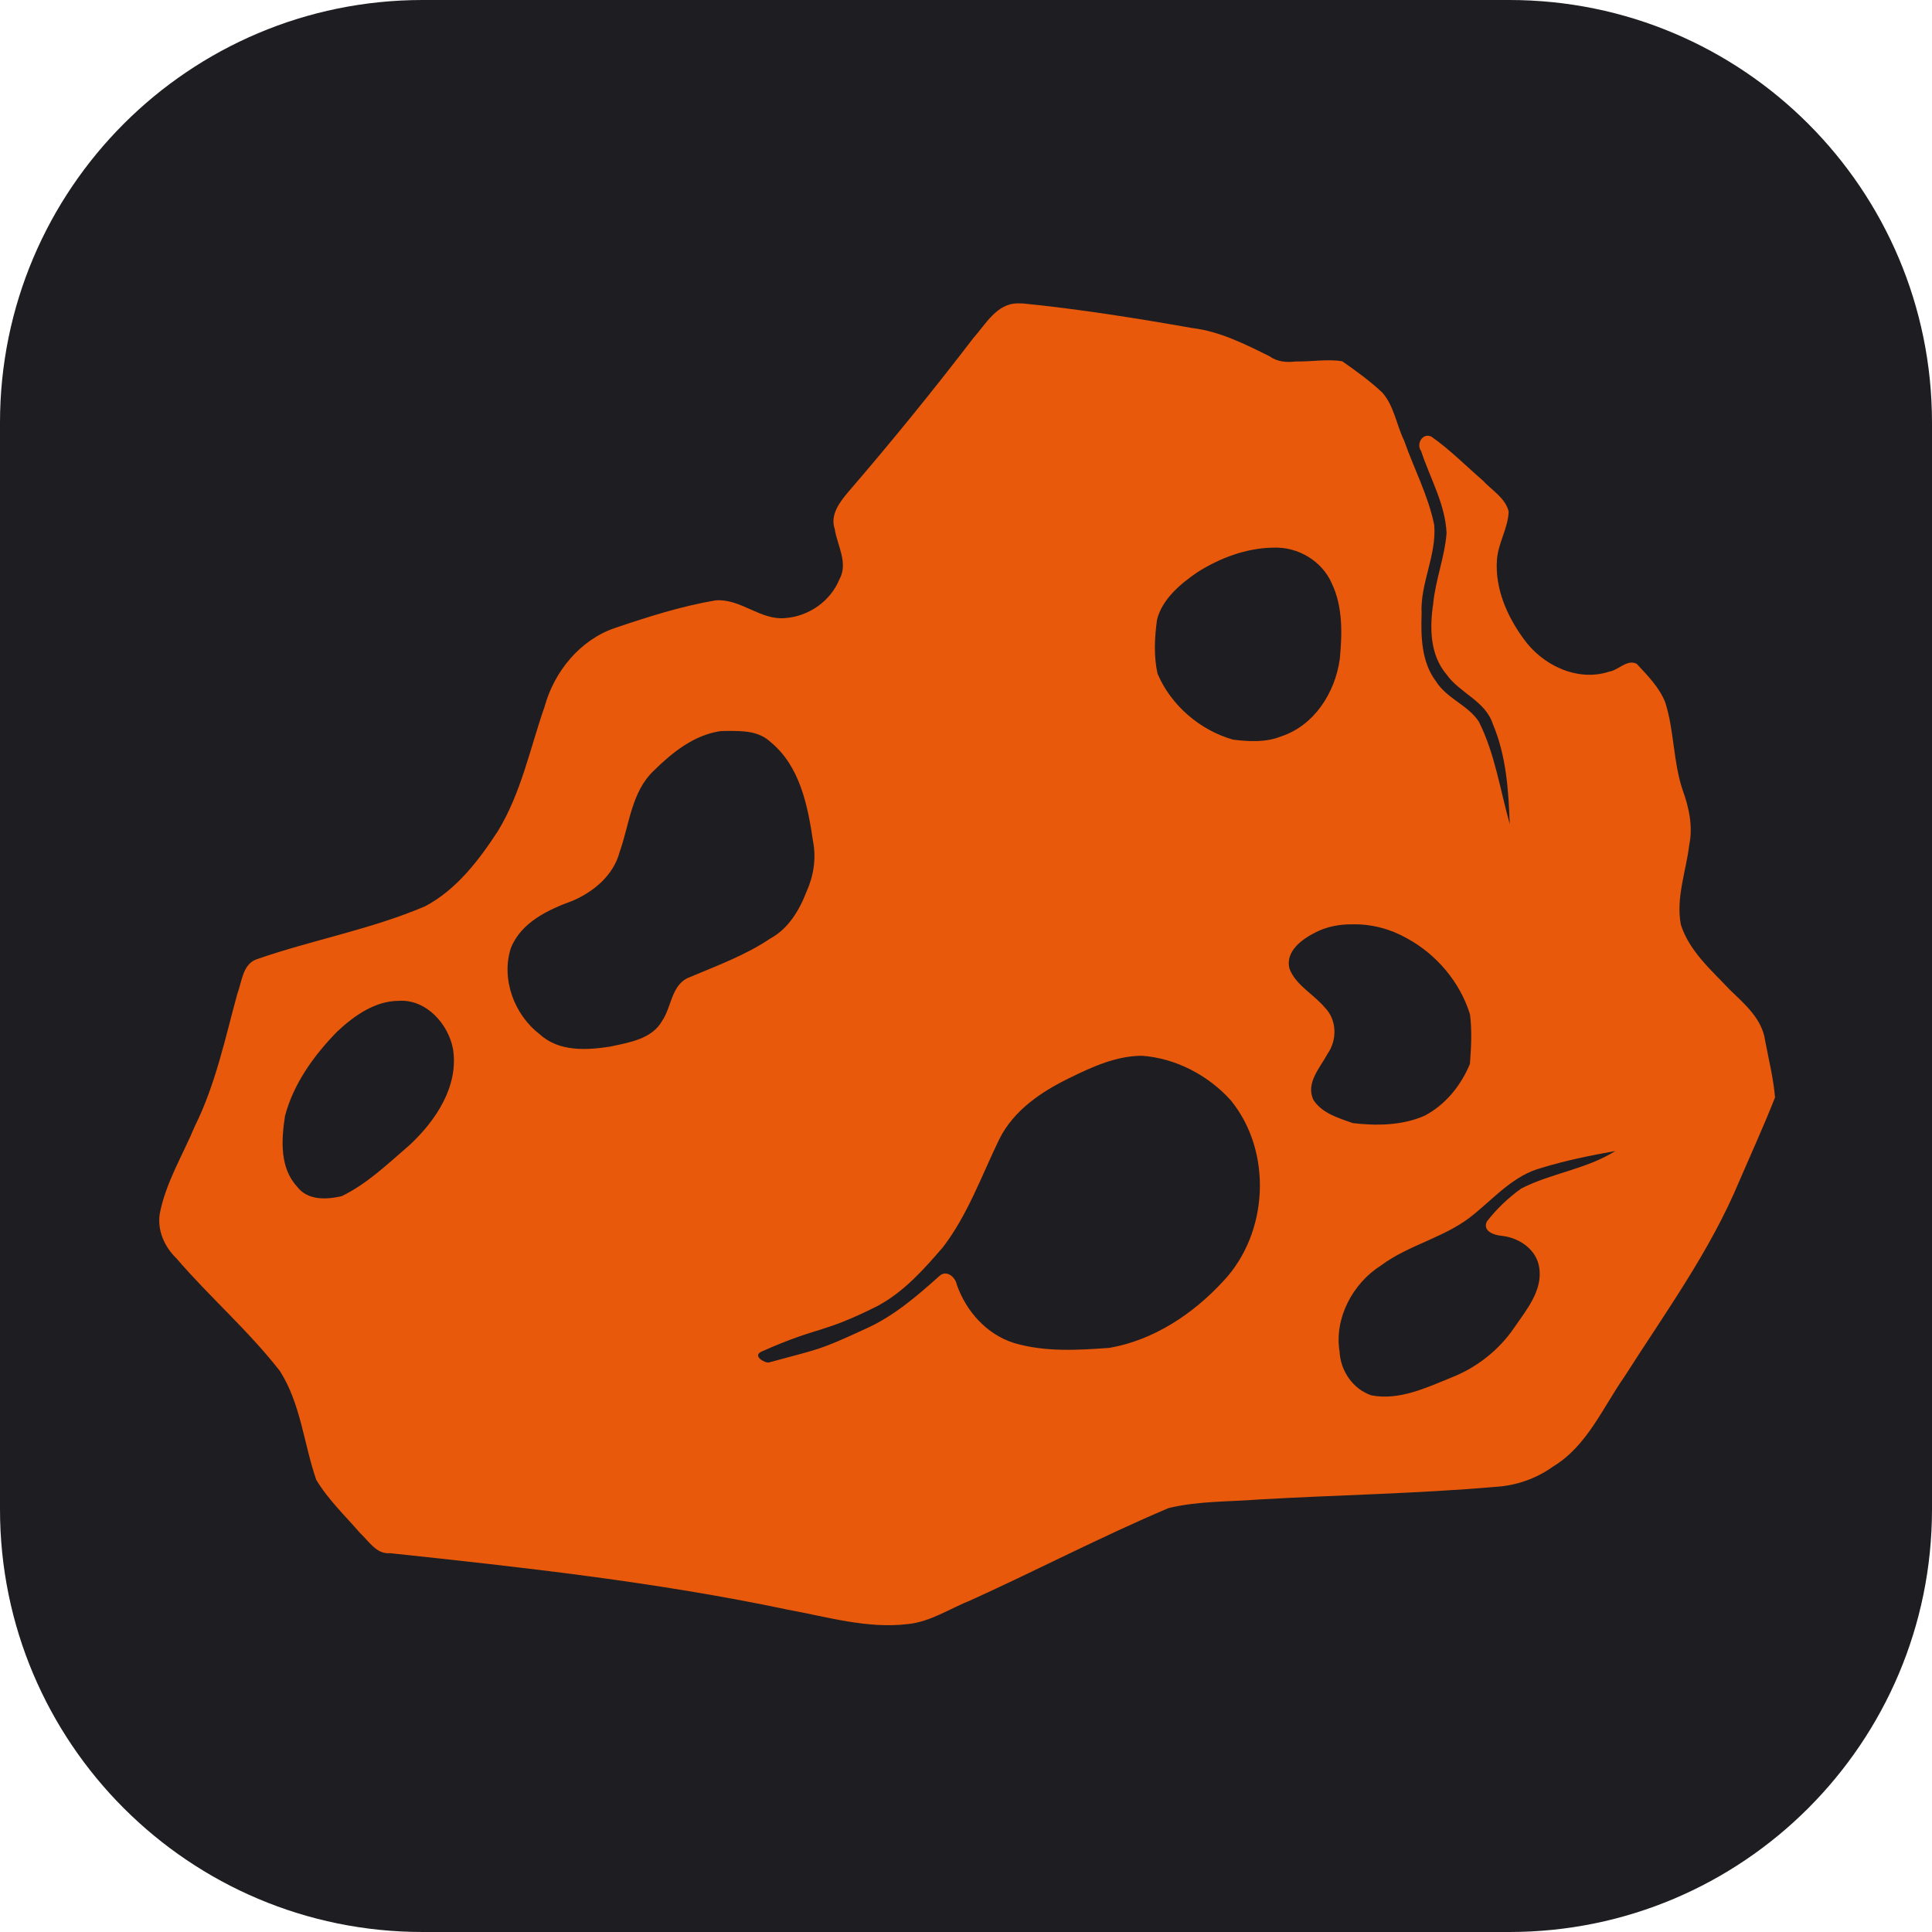
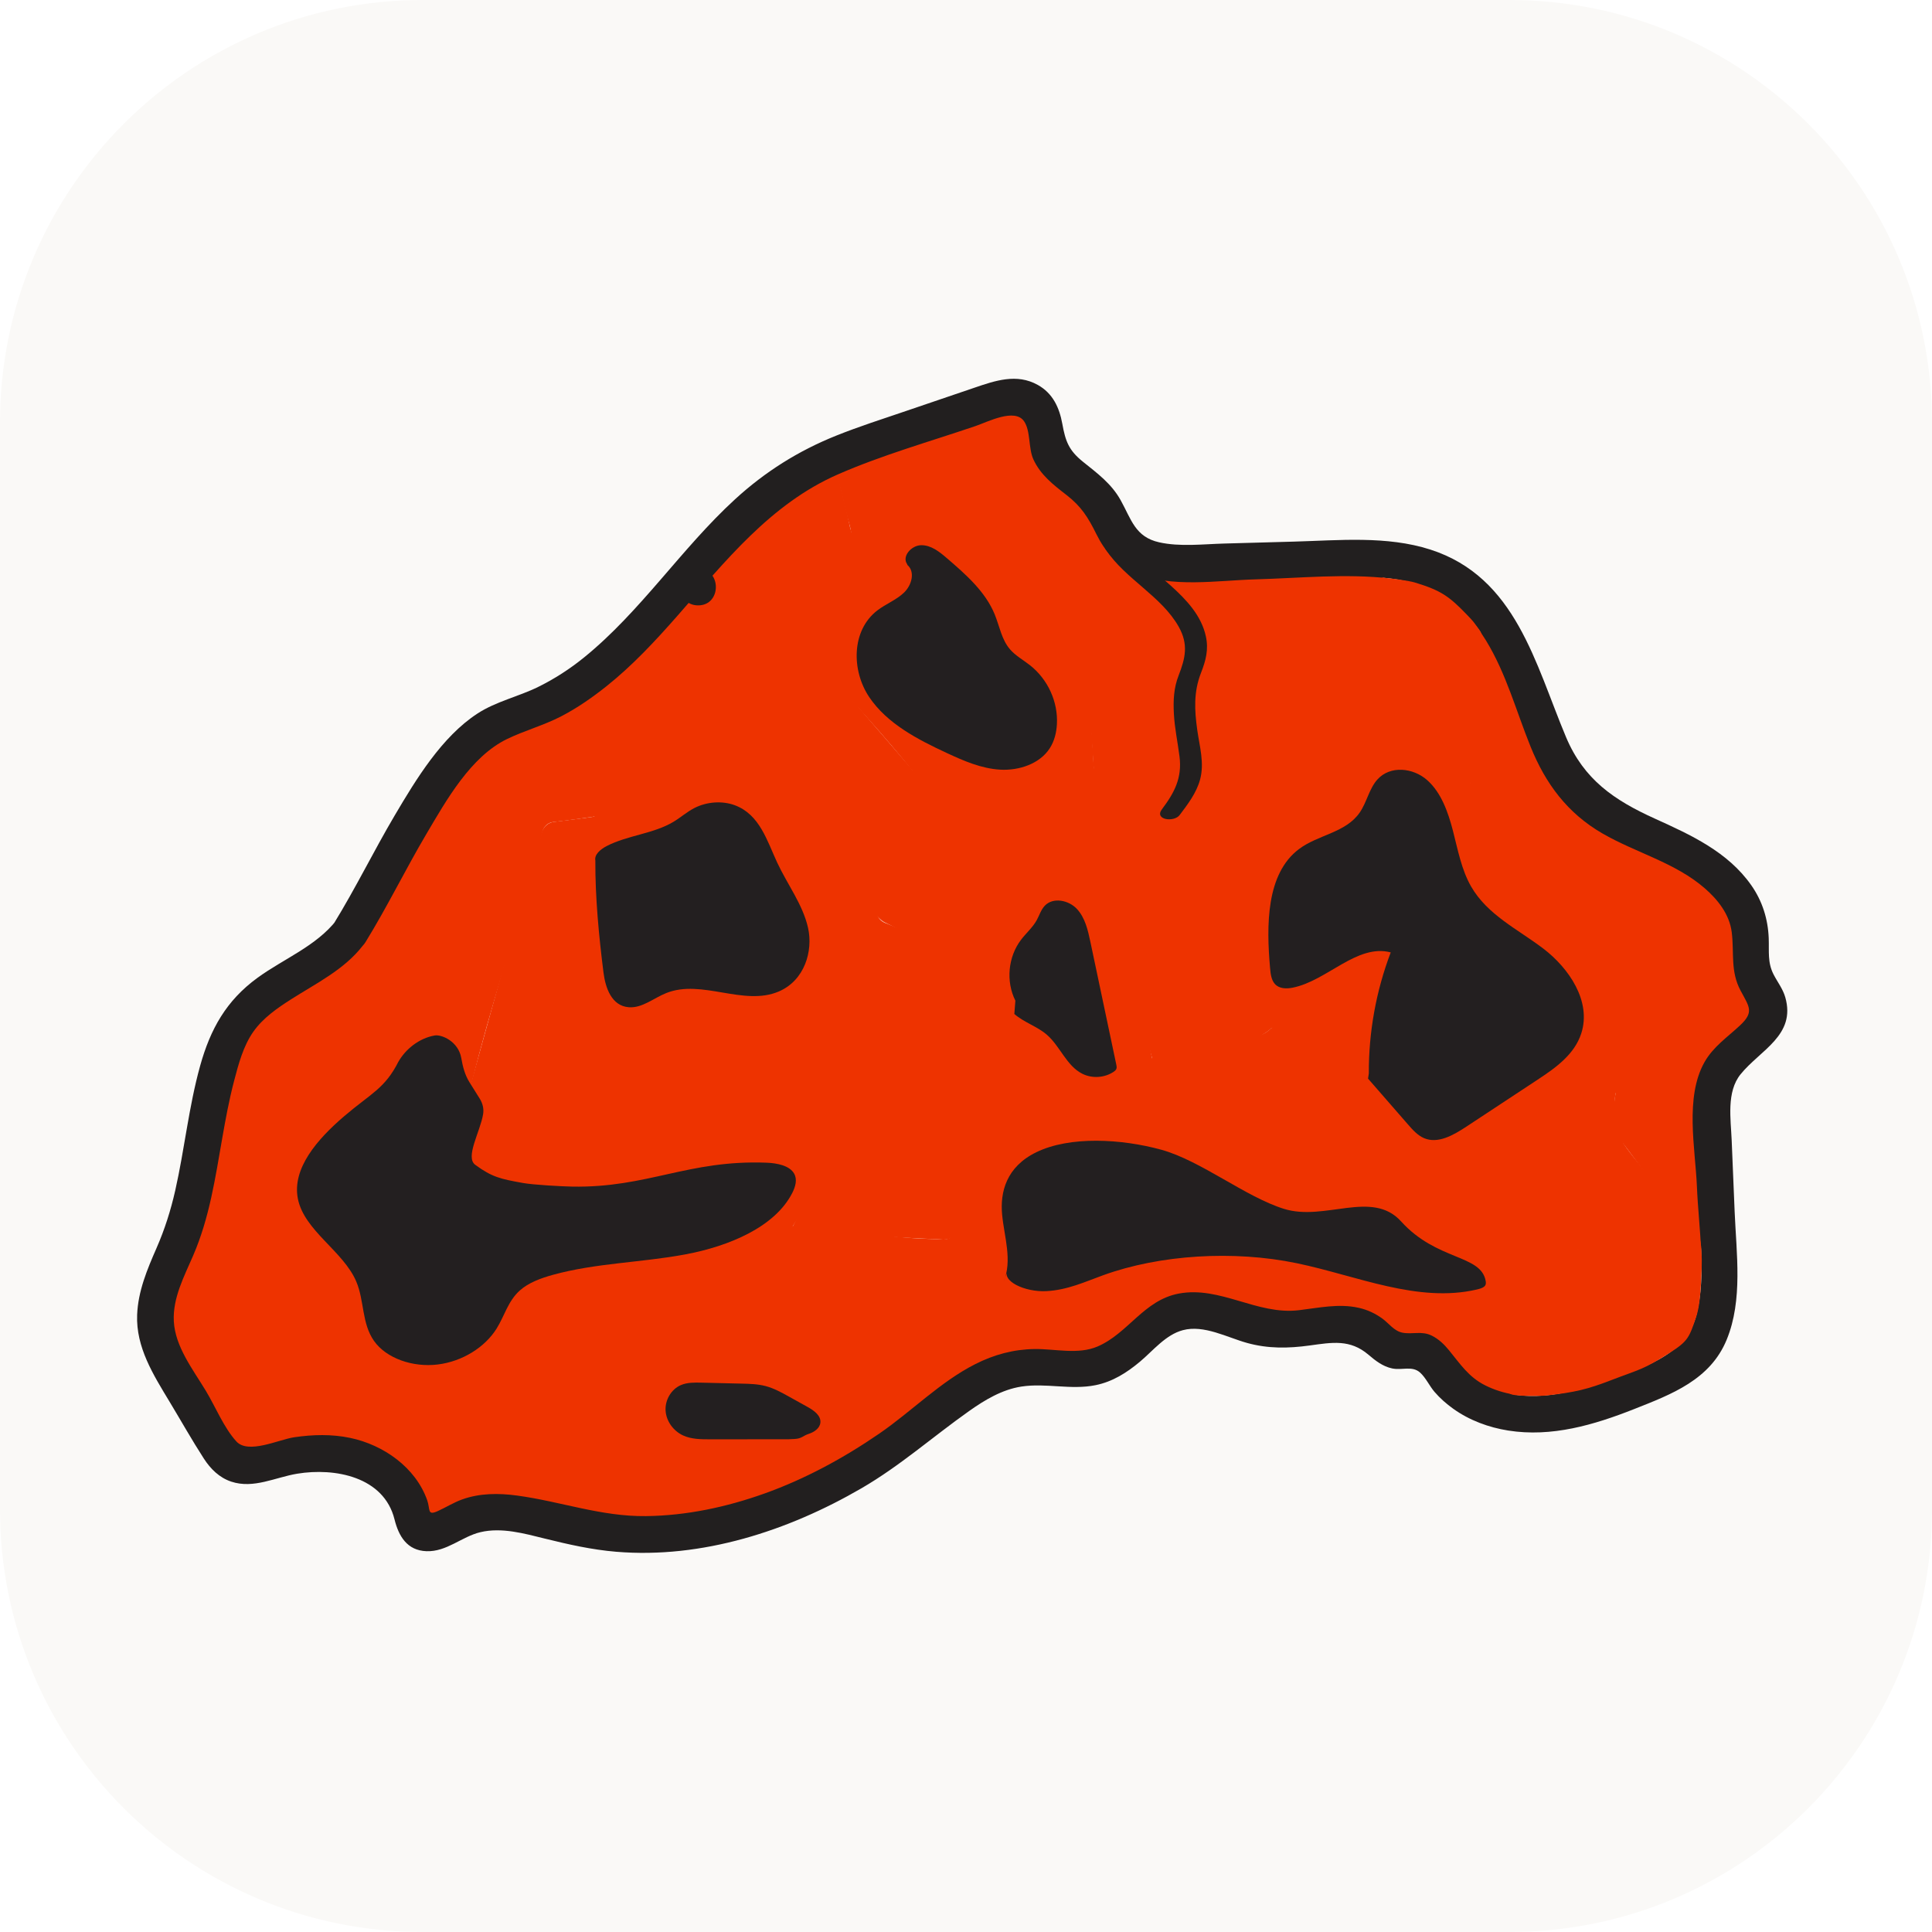
- <svg xmlns="http://www.w3.org/2000/svg" viewBox="0 0 32 32" role="img" aria-label="Scoria">
-   <rect width="32" height="32" rx="7" fill="#1e1e22" />
-   <g transform="translate(2.240 4.638) scale(0.145594)">
-     <path fill="#E8590C" d="M100.426,2.658c -2.41,-0.023 -3.681,2.381 -5.085,3.95 -4.567,5.964 -9.313,11.799 -14.219,17.495 -0.978,1.154 -2.093,2.603 -1.549,4.213 0.292,1.9 1.575,3.869 0.53,5.751 -1.029,2.488 -3.492,4.2 -6.165,4.39 -2.822,0.274 -5.091,-2.255 -7.932,-2.009 -3.89,0.655 -7.675,1.87 -11.408,3.13 -3.991,1.341 -6.948,4.98 -8.036,8.979 -1.657,4.746 -2.66,9.813 -5.313,14.146 -2.165,3.318 -4.701,6.655 -8.271,8.542 -6.18,2.638 -12.845,3.828 -19.171,6.03 -1.605,0.571 -1.671,2.57 -2.195,3.934 -1.388,5.083 -2.479,10.313 -4.83,15.051 -1.367,3.279 -3.294,6.394 -3.983,9.914 -0.325,1.923 0.53,3.822 1.903,5.144 3.782,4.399 8.193,8.221 11.753,12.795 2.383,3.73 2.716,8.278 4.137,12.377 1.344,2.248 3.282,4.084 4.988,6.058 1.014,0.938 1.855,2.439 3.434,2.292 15.158,1.613 30.309,3.282 45.233,6.427 4.487,0.815 8.99,2.183 13.599,1.641 2.599,-0.241 4.832,-1.779 7.212,-2.72 7.531,-3.418 14.875,-7.251 22.49,-10.479 3.398,-0.824 6.91,-0.711 10.386,-0.986 8.948,-0.512 17.92,-0.659 26.853,-1.433 2.343,-0.146 4.6,-0.936 6.509,-2.308 3.85,-2.325 5.637,-6.664 8.11,-10.211 4.624,-7.261 9.761,-14.292 13.088,-22.292 1.363,-3.155 2.798,-6.301 4.054,-9.489 -0.18,-2.158 -0.723,-4.314 -1.126,-6.456 -0.346,-2.498 -2.347,-4.176 -4.048,-5.823 -2.09,-2.221 -4.578,-4.362 -5.541,-7.375 -0.58,-3.057 0.591,-6.055 0.953,-9.061 0.443,-2.14 -0.035,-4.303 -0.77,-6.317 -1.074,-3.237 -0.926,-6.688 -1.966,-9.925 -0.669,-1.701 -2.01,-3.044 -3.221,-4.353 -1.074,-0.603 -2.067,0.698 -3.144,0.872 -3.66,1.196 -7.654,-0.758 -9.78,-3.788 -1.844,-2.535 -3.219,-5.665 -2.996,-8.897 0.118,-1.918 1.27,-3.621 1.335,-5.529 -0.371,-1.551 -1.93,-2.423 -2.947,-3.537 -1.935,-1.671 -3.749,-3.519 -5.845,-4.984 -1.003,-0.479 -1.76,0.837 -1.168,1.638 1.012,3.082 2.745,6.024 2.896,9.324 -0.205,2.734 -1.266,5.326 -1.522,8.061 -0.409,2.726 -0.373,5.791 1.502,8.009 1.499,2.144 4.428,3.02 5.281,5.655 1.53,3.604 1.787,7.541 1.927,11.39 -1.099,-3.903 -1.687,-8.019 -3.524,-11.671 -1.283,-1.907 -3.623,-2.598 -4.866,-4.564 -1.667,-2.202 -1.722,-5.105 -1.639,-7.704 -0.18,-3.458 1.74,-6.664 1.433,-10.117 -0.687,-3.334 -2.305,-6.387 -3.427,-9.585 -0.862,-1.777 -1.132,-3.896 -2.449,-5.422 -1.405,-1.331 -3.003,-2.479 -4.574,-3.583 -1.718,-0.29 -3.529,0.06 -5.282,0.015 -1.078,0.139 -2.107,0.047 -3.017,-0.597 -2.797,-1.382 -5.634,-2.825 -8.775,-3.203 -6.391,-1.125 -12.811,-2.151 -19.27,-2.798 -0.184,-0.008 -0.369,-0.01 -0.554,-0.005 zM114.507,88.251c 3.817,0.26 7.556,2.204 10.127,5.071 4.776,5.855 4.299,15.13 -0.875,20.592 -3.414,3.708 -7.896,6.689 -12.922,7.566 -3.601,0.263 -7.337,0.495 -10.857,-0.552 -3.114,-0.969 -5.458,-3.609 -6.519,-6.64 -0.169,-0.89 -1.21,-1.745 -2.007,-0.955 -2.547,2.279 -5.175,4.548 -8.326,5.96 -5.562,2.567 -5.172,2.239 -11.046,3.85 -0.447,0.095 -2.008,-0.779 -0.736,-1.281 6.583,-2.922 6.672,-1.915 13.115,-5.154 2.985,-1.597 5.276,-4.183 7.454,-6.714 2.806,-3.688 4.364,-8.091 6.364,-12.217 1.639,-3.33 4.842,-5.472 8.089,-7.038 2.54,-1.249 5.256,-2.475 8.138,-2.488 zM67.298,51.298c 1.726,-0.005 3.582,-0.037 4.96,1.246 3.364,2.745 4.254,7.26 4.851,11.313 0.38,1.95 0.065,3.948 -0.752,5.747 -0.817,2.118 -2.048,4.177 -4.1,5.302 -2.892,1.954 -6.263,3.166 -9.481,4.531 -1.795,0.943 -1.777,3.265 -2.813,4.806 -1.154,2.111 -3.781,2.496 -5.914,2.962 -2.68,0.421 -5.864,0.609 -8.034,-1.405 -2.908,-2.215 -4.411,-6.285 -3.285,-9.8 1.182,-2.952 4.262,-4.374 7.058,-5.394 2.412,-1.048 4.62,-2.902 5.317,-5.535 1.119,-3.133 1.338,-6.853 3.896,-9.261 2.079,-2.06 4.584,-4.053 7.56,-4.489 0.245,-0.018 0.491,-0.021 0.737,-0.023 zM168.343,99.106c -3.269,2.057 -7.262,2.497 -10.673,4.251 -1.462,1.047 -2.802,2.321 -3.903,3.742 -0.531,1.11 0.836,1.567 1.686,1.636 1.995,0.216 3.986,1.545 4.274,3.652 0.383,2.595 -1.465,4.774 -2.838,6.78 -1.766,2.598 -4.319,4.592 -7.245,5.724 -2.755,1.124 -5.888,2.604 -9.016,1.992 -2.107,-0.713 -3.512,-2.789 -3.622,-4.982 -0.622,-3.821 1.522,-7.767 4.691,-9.779 3.3,-2.463 7.556,-3.227 10.715,-5.942 2.357,-1.933 4.504,-4.36 7.561,-5.17 2.747,-0.849 5.574,-1.413 8.4,-1.924 zM138.484,73.298c 2.168,-0.044 4.276,0.518 6.139,1.563 3.39,1.82 6.079,4.995 7.221,8.672 0.24,1.862 0.134,3.798 -0.007,5.643 -1.016,2.455 -2.78,4.653 -5.157,5.895 -2.543,1.121 -5.451,1.16 -8.167,0.84 -1.615,-0.568 -3.519,-1.124 -4.484,-2.648 -0.903,-1.915 0.768,-3.654 1.614,-5.236 1.108,-1.586 1.074,-3.866 -0.321,-5.27 -1.258,-1.513 -3.262,-2.494 -4.003,-4.386 -0.542,-2.019 1.468,-3.421 3.033,-4.198 1.28,-0.638 2.709,-0.892 4.131,-0.875 zM129.467,30.445c 2.801,-0.119 5.566,1.516 6.677,4.114 1.25,2.651 1.16,5.711 0.888,8.561 -0.537,3.853 -2.913,7.565 -6.691,8.806 -1.717,0.691 -3.667,0.585 -5.466,0.359 -3.753,-1.077 -7.051,-3.901 -8.577,-7.505 -0.447,-2.005 -0.337,-4.127 -0.056,-6.15 0.602,-2.353 2.655,-4.046 4.54,-5.356 2.582,-1.644 5.597,-2.786 8.685,-2.829 zM30.021,81.999c 3.099,-0.175 5.62,2.65 6.136,5.522 0.644,4.235 -1.989,8.141 -4.955,10.896 -2.446,2.104 -4.796,4.392 -7.72,5.809 -1.704,0.39 -3.854,0.508 -5.042,-1.057 -2.022,-2.16 -1.82,-5.356 -1.404,-8.065 0.975,-3.7 3.309,-6.923 5.957,-9.625 1.914,-1.785 4.3,-3.486 7.029,-3.479 z" />
-   </g>
+ <svg xmlns="http://www.w3.org/2000/svg" width="1024" height="1024" viewBox="0 0 1024 1024">
+   <rect width="1024" height="1024" rx="224" fill="#faf9f7" />
+   <svg role="img" aria-label="Scoria" viewBox="0 0 603.307 430.875" x="72" y="197.757" width="880" height="628.486">
+     <path fill="#ee3300" d="M375.037 155.798c10.757 25.489 21.513 50.98 32.269 76.469c0.821 1.944 3.3 5.891 5.397 5.655c0.029 -0.004 2.193 -0.257 2.213 -0.279c3.017 -3.307 3.057 -5.225 3.947 -8.803c13.057 -52.445 26.425 -104.92 35.047 -158.285c-26.741 -1.375 -53.539 -1.636 -80.301 -0.78c-1.725 0.055 -5.927 -1.252 -6.863 0.197c2.384 11.537 19.261 19.765 19.624 31.539c0.143 4.669 -2.113 9.053 -2.893 13.659c-1.169 6.905 1.015 13.897 1.387 20.892c0.371 6.995 -1.997 15.175 -8.547 17.657" />
+     <path fill="#ee3300" d="M252.98 32.13c13.167 -7.167 27.093 -12.939 41.467 -17.193c4.117 -1.219 8.272 1.783 8.304 6.075l0.385 50.181c0.02 2.659 0.053 5.387 1.019 7.864c1.444 3.7 4.74 6.308 7.945 8.652c7.885 5.768 16.103 11.083 24.599 15.907c3.337 1.895 6.92 3.92 8.605 7.369c1.077 2.205 1.235 4.732 1.372 7.184c0.447 7.931 0.892 15.861 1.339 23.792c0.067 1.184 0.193 2.5 1.081 3.287c0.768 0.68 1.88 0.757 2.905 0.801l14.841 0.632c2.268 0.096 4.327 1.381 5.403 3.38c14.539 27.031 27.933 54.676 40.136 82.837c0.7 1.616 1.364 3.604 0.323 5.024c-0.861 1.173 -4.925 3.491 -6.241 4.112c-8.251 3.891 -15.348 6.073 -25.92 9.02c-4.7 1.311 -11.455 2.393 -11.361 -2.484c0.001 -0.053 -1.416 -5.068 -1.467 -5.081c-8.721 -2.248 -16.089 -4.868 -18.481 -5.833l-76.973 -38.009c-1.256 -0.505 -3.245 -2.475 -3.807 -3.707c-0.62 -1.359 0.239 -4.908 0.783 -6.299c4.905 -12.545 6.373 -17.068 11.136 -28.825c0.913 -2.256 3.523 -6.619 4.051 -9.427c0.337 -1.799 0.317 -3.731 -0.829 -5.157c-12.071 -15.008 -24.971 -29.349 -38.624 -42.933c-2.907 -2.892 -5.959 -5.957 -7.865 -9.509c-1.424 -2.653 -0.785 -5.952 1.503 -7.909l15.672 -13.405c1.637 -1.4 5.164 -4.868 5.843 -6.911c0.719 -2.168 -0.145 -8.143 -0.767 -10.34c-2.303 -8.129 -3.017 -13.395 -5.909 -21.921" />
+     <path fill="#ee3300" d="M489.057 91.724c-2.281 17.951 -3.691 36.012 -4.221 54.099c-0.073 2.5 -0.116 5.087 0.837 7.4c0.989 2.4 2.943 4.249 4.868 5.989c10.544 9.533 21.921 18.145 33.957 25.707c2.303 1.447 4.852 3.165 5.336 5.843c0.357 1.98 -0.537 3.948 -1.409 5.761c-1.667 3.465 -3.333 6.933 -4.833 10.473c-2.097 4.953 -3.864 10.037 -5.629 15.119l-12.421 35.763c-1.448 4.169 2.049 8.377 6.409 7.696c7.175 -1.12 14.413 -1.837 21.668 -2.147c2.839 -0.121 5.199 -2.195 5.599 -5.007l3.715 -26.128c0.383 -2.685 0.793 -5.455 2.208 -7.767c1.379 -2.255 3.579 -3.859 5.721 -5.404c8.463 -6.101 16.925 -12.203 25.388 -18.303c1.055 -0.761 2.203 -1.676 2.343 -2.968c0.092 -0.863 -0.741 -7.348 -1.164 -8.107c-6.4 -11.477 -17.26 -13.624 -28.531 -20.384c-4.359 -2.615 -11.349 -1.841 -14.924 -5.455c-19.877 -20.097 -23.811 -51.609 -42.261 -73.024" />
+     <path fill="#ee3300" d="M573.052 323.543l-33.796 -45.217c-0.999 -1.336 -2.02 -2.717 -2.476 -4.372c-0.513 -1.86 -0.257 -3.856 0.004 -5.779c1.951 -14.383 3.9 -28.765 5.851 -43.149c0.189 -1.392 0.393 -2.831 1.085 -4.015c0.569 -0.977 1.425 -1.703 2.263 -2.407c13.168 -11.073 21.505 -20.589 34.673 -31.661c6.097 7.909 5.489 18.34 6.076 27.228c0.269 4.076 7.191 12.137 6.597 16.233c-0.732 5.052 -4.159 7.161 -7.481 10.748c-9.243 9.979 -12.54 19.464 -12.689 33.695c-0.148 14.229 2.351 28.347 2.668 42.575c0.049 2.209 -0.497 5.124 -2.503 5.321" />
+     <path fill="#ee3300" d="M296.84 14.803c-0.075 20.229 -0.124 33.98 -0.199 54.211c-0.007 1.796 -0.448 7.837 0.288 9.497c0.935 2.108 3.909 5.267 5.835 6.676c11.789 8.637 23.641 17.179 36.58 24.248c2.409 1.316 4.985 2.752 6.132 5.124c0.653 1.351 0.764 2.867 0.867 4.345c0.599 8.696 1.199 17.392 1.797 26.088c0.124 1.799 0.305 3.735 1.561 5.107c1.527 1.665 4.121 1.967 6.463 2.152c5.387 0.428 12.009 -2.177 16.159 1.284c2.715 2.263 5.057 4.312 6.295 3.119c0.805 -0.776 4.281 -8.321 4.463 -9.387c2.376 -14.061 -6.512 -26.711 -1.299 -40.092c1.201 -3.084 2.927 -6.251 2.264 -9.472c-0.803 -3.907 -4.585 -11.448 -7.987 -13.857c-6.855 -4.855 -11.775 -6.507 -16.047 -13.471c-4.025 -6.564 -7.031 -16.592 -11.688 -22.783c-3.839 -5.103 -9.617 -6 -14.005 -10.704c-4.387 -4.705 -5.344 -8.455 -6.004 -14.653c-0.176 -1.656 -2.085 -5.972 -2.575 -7.572c-1.432 -4.677 -8.165 -6.352 -13.379 -6.047c-5.213 0.305 -9.961 2.759 -14.508 5.153" />
+     <path fill="#ee3300" d="M424.27 344.396l-7.303 -34.801c-0.399 -1.903 0.791 -3.775 2.681 -4.223l22.56 -5.337c1.227 -0.289 2.511 -0.58 3.732 -0.268c1.291 0.331 2.315 1.284 3.283 2.201c7.439 7.055 15.596 14.272 25.692 16.06c5.149 0.912 10.427 0.325 15.641 -0.064c12.084 -0.903 24.248 -0.727 36.301 0.524c1.859 0.193 3.195 1.809 3.216 3.679c0.045 3.908 0.553 7.811 1.515 11.6c0.3 1.183 0.009 2.423 -0.829 3.312c-11.524 12.223 -22.341 25.111 -32.383 38.579c-1.256 1.687 -3.696 1.984 -5.213 0.529c-4.268 -4.097 -11.425 -5.548 -15.705 -10.027c-3.668 -3.839 -5.724 -10.193 -10.985 -10.911c-2.619 -0.357 -5.187 0.935 -7.828 1.025c-6.132 0.208 -10.449 -5.693 -15.692 -8.88c-5.197 -3.159 -9.971 -2.272 -16.989 -2.055" />
+     <path fill="#ee3300" d="M213.922 350.164c6.867 -12.101 13.979 -22.465 20.845 -34.567c0.723 -1.273 2.821 -5.027 4.083 -5.768c1.613 -0.948 4.637 -0.113 6.489 0.144c12.879 1.791 23.623 3.301 36.585 4.321c3.797 0.299 7.779 0.303 11.244 0.521c1.123 0.071 2.233 -0.241 3.155 -0.885c20.968 -14.651 28.613 -20.032 49.321 -31.499c1.499 -0.829 12.317 -5.408 14.017 -5.607c2.021 -0.235 10.468 1.415 12.381 2.107c7.383 2.671 14.205 6.656 20.983 10.619c8.059 4.713 16.117 9.425 24.176 14.139c1.112 0.651 2.268 1.343 2.948 2.436c0.521 0.839 0.712 1.836 0.884 2.808c1.893 10.668 2.823 21.508 2.776 32.344c-0.015 3.288 -2.829 5.988 -6.112 5.784c-7.772 -0.487 -15.457 -2.889 -23.176 -4.345c-9.697 -1.829 -20.704 -1.847 -28.275 4.483c-4.077 3.408 -6.732 8.341 -11.044 11.445c-10.643 7.661 -25.644 1.196 -38.477 3.893c-5.568 1.169 -10.623 4.076 -15.268 7.361c-15.579 11.016 -28.165 26.949 -46.128 33.383c-1.113 0.399 -2.359 0.755 -3.449 0.296c-0.723 -0.304 -5.663 -2.855 -6.169 -3.455c-13.124 -15.539 -23.097 -29.208 -34.264 -46.209" />
+     <path fill="#ee3300" d="M6.31 342.956c13.375 -8.259 24.044 -15.237 37.212 -23.197c8.635 13.237 17.836 27.092 26.471 40.329c0.515 0.789 3.773 6.315 3.773 6.315c0 0 -0.908 2.009 -1.2 2.787c-3.376 8.969 -5.296 14.849 -8.393 24.203l-28.019 2.675c-11.365 -14.815 -20.835 -31.081 -28.105 -48.281" />
+     <path fill="#ee3300" d="M64.768 389.612c2.98 -7.995 4.665 -12.803 6.955 -19.617c0.588 -1.749 2.377 -2.731 4.072 -2.264c42.86 11.8 75.759 19.849 120.055 31.376c0.691 0.18 5.079 1.207 7.376 1.743c0.9 0.211 1.665 0.795 2.145 1.629c0.977 1.701 2.595 4.519 2.867 5.004c1.04 1.86 5.645 6.345 6.292 7.512c1.361 2.453 -4.263 2.245 -6.945 2.235c-13.544 -0.056 -28.403 6.343 -41.457 3.905c-7.571 -1.412 -14.696 -4.741 -22.123 -6.849c-7.428 -2.107 -15.633 -2.907 -22.569 0.611c-4.483 2.273 -8.421 6.308 -13.381 6.611c-3.915 0.24 -7.631 -1.985 -10.511 -4.811c-2.879 -2.827 -5.148 -6.276 -7.864 -9.277c-6.129 -6.775 -14.576 -11.135 -23.383 -12.068" />
+     <path fill="#ee3300" d="M253.453 30.199c1.701 8.335 4.199 16.689 5.9 25.025c0.496 2.425 -0.235 -1.131 2.313 8.843c0.413 1.62 -0.08 3.36 -1.303 4.5c-25.835 24.107 -50.351 51.244 -65.088 83.489c-0.397 0.869 -0.953 2.288 -1.431 3.551c-0.613 1.623 -2.088 2.747 -3.817 2.9c-1.457 0.129 -3.143 0.283 -4.184 0.392c-8.699 0.905 -17.88 1.959 -26.701 3.297c-1.467 0.223 -4.904 0.627 -7.477 0.921c-1.881 0.215 -3.417 1.545 -3.86 3.387c-0.305 1.276 -0.719 2.951 -1.252 5.023c-7.092 27.543 -14.451 48.337 -21.773 75.797c-0.733 2.749 -2.956 11.355 -3.907 15.035c-0.284 1.104 -0.961 2.021 -1.929 2.624c-3.049 1.9 -9.935 6.204 -12.611 7.997c-18.627 12.483 -33.003 23.068 -52.173 35.201c-1.196 0.655 -2.029 0.301 -2.601 -0.521c-13.973 -20.236 -29.687 -32.829 -23.767 -46.024c6.237 -13.904 9.329 -25.949 21.743 -35.272c10.589 -7.952 23.792 -19.087 30.979 -30.211c5.812 -8.996 13.465 -17.019 17.535 -26.927c7.976 -19.423 18.559 -33.976 34.603 -40.515c10.536 -4.295 20.172 -10.557 29.416 -17.277c9.583 -6.967 18.353 -14.953 26.167 -23.86c18.604 -21.205 39.112 -45.633 65.22 -57.376" />
+     <path fill="#ee3300" d="M169.081 160.816c11.383 62.183 23.187 125.593 35.679 187.012c0.68 3.345 4.115 5.365 7.377 4.36c0.061 -0.02 0.121 -0.039 0.181 -0.057c2.475 -0.764 5.144 0.176 6.56 2.345c1.111 1.701 2.407 3.733 3.453 5.497c7.699 12.991 16.417 27.875 26.213 42.327c4.684 6.909 -15.624 8.688 -30.565 14.368c-2.292 0.871 -4.888 -0.115 -6.141 -2.223c-2.9 -4.879 -4.931 -8.245 -6.069 -10.123c-0.704 -1.161 -1.824 -1.949 -3.148 -2.249c-6.493 -1.471 -26.803 -6.096 -38.949 -9.153c-15.627 -3.933 -27.912 -6.759 -45.128 -10.968c-9.895 -2.419 -36.1 -9.161 -43.528 -11.075c-1.293 -0.333 -2.365 -1.159 -3.039 -2.312c-3.643 -6.233 -15.996 -27.319 -24.852 -41.803c-1.487 -2.431 -4.66 -3.116 -7.044 -1.559c-8.896 5.813 -16.063 10.072 -24.421 15.292c-4.019 2.511 -8.935 -1.368 -7.507 -5.887c5.537 -17.507 10.807 -42.559 19.917 -58.327c1.877 -3.247 1.373 -7.336 3.495 -4.243c4.168 6.079 15.745 22.091 20.127 28.276c2.46 3.472 7.393 4.381 10.928 2.012c14.131 -9.475 25.235 -17.059 40.385 -27.109c2.988 -1.981 12.391 -8.66 16.004 -11.232c0.94 -0.669 1.595 -1.604 1.904 -2.716c1.344 -4.845 5.183 -18.681 6.36 -22.933c8.272 -29.875 12.095 -42.915 20.288 -71.559c0.567 -1.98 2.293 -3.459 4.339 -3.704c6.479 -0.777 11.813 -1.509 17.181 -2.259" />
+     <path fill="#231f20" d="M280.367 69.716c2.871 2.497 1.579 7.325 -1.209 10.015c-2.787 2.691 -6.617 4.123 -9.707 6.489c-9.515 7.284 -9.435 21.889 -2.96 31.511c6.475 9.623 17.52 15.361 28.287 20.36c6.125 2.843 12.495 5.619 19.335 6.003c6.84 0.384 14.336 -2.127 17.976 -7.769c1.683 -2.609 2.427 -5.684 2.596 -8.721c0.456 -8.147 -3.276 -16.332 -9.783 -21.457c-2.439 -1.921 -5.259 -3.453 -7.268 -5.788c-3.045 -3.537 -3.791 -8.363 -5.535 -12.648c-3.387 -8.327 -10.537 -14.577 -17.463 -20.521c-2.645 -2.272 -5.635 -4.673 -9.223 -4.659c-3.588 0.016 -7.151 4.061 -5.149 6.876" />
+     <path fill="#231f20" d="M237.13 387.405c-9.496 0.007 -18.991 0.015 -28.487 0.021c-3.32 0.003 -6.759 -0.02 -9.777 -1.4c-3.508 -1.607 -6.123 -5.147 -6.371 -8.997c-0.248 -3.851 2.023 -7.807 5.575 -9.315c2.303 -0.977 4.892 -0.933 7.393 -0.875c4.881 0.117 9.764 0.233 14.645 0.349c2.917 0.069 5.865 0.144 8.688 0.883c3.047 0.799 5.836 2.341 8.589 3.871c2.259 1.255 4.519 2.509 6.777 3.764c2.261 1.255 4.855 3.111 4.576 5.683c-0.224 2.073 -2.293 3.437 -4.28 4.075c-1.987 0.636 -2.517 1.725 -5.129 1.841" />
+     <path fill="#221f1f" d="M79.126 204.252c7.941 -12.771 14.488 -26.347 22.121 -39.297c3.955 -6.709 8.167 -13.299 12.956 -19.447c4.779 -6.133 9.875 -12.523 16.865 -16.212c6.592 -3.477 13.925 -5.287 20.569 -8.696c5.508 -2.828 10.655 -6.284 15.517 -10.107c9.933 -7.807 18.508 -17.172 26.808 -26.651c8.436 -9.631 16.636 -19.505 25.807 -28.459c9.679 -9.451 20.399 -17.424 32.821 -22.905c8.56 -3.777 17.511 -6.608 26.361 -9.619l24.092 -8.197c2.944 -1.001 5.888 -2.004 8.831 -3.005c3.864 -1.315 7.936 -2.176 11.76 -0.12c4.975 2.676 4.727 8.731 5.708 13.571c1.248 6.157 5.331 10.237 10.147 13.941c2.572 1.98 5.243 3.868 7.509 6.209c2.449 2.531 3.979 5.624 5.445 8.788c1.481 3.195 2.984 6.411 5.369 9.048c2.159 2.388 4.928 4.081 7.908 5.243c6.276 2.447 13.308 2.373 19.936 2.193c9.121 -0.249 18.244 -0.505 27.365 -0.757c8.737 -0.241 17.475 -0.559 26.213 -0.699c7.907 -0.128 15.911 0.008 23.669 1.68c7.236 1.56 14.089 4.544 19.797 9.307c5.141 4.291 9.277 9.609 12.691 15.345c7.313 12.287 10.924 26.003 16.287 39.136c2.812 6.889 6.291 13.577 11.452 19.019c4.964 5.233 11.205 9.044 17.621 12.233c12.664 6.295 26.695 10.681 36.517 21.412c4.68 5.115 7.64 11.351 7.739 18.344c0.057 4.079 -0.444 8.249 0.669 12.237c0.947 3.392 3.168 6.104 4.767 9.179c1.404 2.697 1.773 5.657 0.331 8.412c-1.231 2.352 -3.216 4.213 -5.184 5.949c-4.593 4.047 -9.699 7.633 -12.169 13.456c-2.984 7.029 -2.249 14.992 -1.94 22.427c0.375 9.004 0.748 18.009 1.123 27.015c0.34 8.168 0.905 16.364 0.859 24.543c-0.04 6.896 -0.604 14.143 -3.555 20.481c-3.167 6.804 -8.857 10.999 -15.519 14.089c-7.407 3.436 -15.155 6.461 -22.908 9.012c-14.089 4.636 -30.004 6.835 -43.719 -0.228c-2.904 -1.495 -5.603 -3.355 -7.94 -5.641c-2.44 -2.385 -4.161 -5.255 -6.24 -7.931c-1.833 -2.361 -4.116 -4.532 -7.161 -5.099c-1.959 -0.364 -3.844 0.052 -5.797 0.183c-2.039 0.135 -3.679 -0.351 -5.32 -1.561c-2.728 -2.009 -4.84 -4.639 -7.948 -6.139c-3.061 -1.479 -6.427 -2.035 -9.807 -2.049c-7.372 -0.029 -14.563 2.199 -21.941 2.089c-7.604 -0.112 -14.629 -3.455 -21.837 -5.461c-6.779 -1.887 -13.724 -2.281 -20.127 1.037c-5.621 2.913 -9.921 7.763 -14.701 11.797c-2.455 2.072 -5.139 4.008 -8.148 5.185c-3.756 1.468 -7.804 1.708 -11.793 1.617c-7.977 -0.18 -15.789 -1.276 -23.585 1.06c-7.025 2.104 -13.311 6.071 -19.143 10.425c-6.103 4.557 -11.864 9.549 -18.007 14.056c-6.181 4.536 -12.603 8.748 -19.243 12.581c-13.252 7.649 -27.404 13.803 -42.223 17.684c-14.6 3.824 -29.812 5.349 -44.848 3.748c-7.764 -0.827 -15.241 -2.801 -22.803 -4.66c-7.475 -1.839 -15.291 -3.513 -23.016 -2.483c-3.585 0.479 -6.948 1.585 -10.135 3.293c-2.827 1.515 -5.849 3.447 -9.097 3.855c-3.043 0.381 -4.136 -2.003 -5.827 -4.057c-2.119 -2.572 -4.205 -5.173 -6.337 -7.735c-3.095 -3.717 -6.431 -7.609 -10.904 -9.692c-5.243 -2.44 -11.237 -2.565 -16.873 -3.327c-4.128 -0.557 -8.267 -1.157 -12.44 -1.229c-1.94 -0.033 -3.876 0.057 -5.801 0.3c-2.152 0.271 -4.165 0.903 -6.277 1.336c-4.697 0.963 -8.501 -1.715 -10.813 -5.547c-4.001 -6.636 -8.003 -13.271 -12.004 -19.907c-1.604 -2.659 -3.236 -5.304 -4.781 -7.996c-4.192 -7.299 -7.071 -14.88 -5.653 -23.413c1.329 -8.015 5.288 -15.052 8.224 -22.517c2.617 -6.652 4.343 -13.625 5.78 -20.616c2.952 -14.355 4.563 -29.032 8.701 -43.124c1.793 -6.107 3.915 -12.475 8.019 -17.453c3.707 -4.496 8.447 -7.963 13.316 -11.092c8.997 -5.783 19.356 -10.605 25.893 -19.389c1.281 -1.721 -1.611 -3.385 -2.879 -1.683c-3.317 4.457 -7.977 7.752 -12.605 10.719c-5.08 3.257 -10.368 6.188 -15.329 9.631c-4.735 3.287 -9.187 7.037 -12.528 11.777c-3.791 5.376 -5.856 12.06 -7.596 18.336c-3.975 14.348 -5.553 29.216 -8.703 43.743c-1.516 6.996 -3.353 14.02 -6.248 20.588c-3.313 7.52 -6.92 15.001 -7.664 23.307c-1.049 11.7 5.533 21.513 11.305 31.083c4.004 6.641 8.009 13.281 12.013 19.921c2.463 4.084 6.275 6.913 11.176 7.135c1.663 0.075 3.221 -0.273 4.813 -0.703c2.163 -0.581 4.351 -0.931 6.588 -1.051c4.205 -0.225 8.407 0.237 12.569 0.785c3.819 0.503 7.671 0.871 11.472 1.473c2.255 0.359 4.557 0.835 6.643 1.792c4.593 2.107 7.895 6.32 11.024 10.133c2.04 2.485 4.091 4.968 6.112 7.468c1.833 2.268 3.265 4.233 6.441 4.379c3.152 0.144 6.288 -1.392 9.019 -2.788c3.351 -1.712 6.469 -3.453 10.212 -4.189c7.837 -1.539 15.987 0.343 23.591 2.223c7.583 1.872 15.077 3.779 22.857 4.649c30.703 3.431 61.572 -6.079 88.079 -21.131c6.669 -3.787 13.12 -7.959 19.333 -12.456c6.256 -4.528 12.111 -9.555 18.26 -14.219c5.987 -4.541 12.432 -8.823 19.729 -10.899c7.925 -2.255 15.915 -0.721 23.987 -0.775c4.004 -0.027 8.023 -0.535 11.733 -2.101c2.957 -1.249 5.581 -3.075 8.056 -5.101c4.923 -4.028 9.196 -9.055 14.941 -11.971c6.792 -3.448 14.155 -1.7 21.029 0.515c7.331 2.364 14.429 4.887 22.255 4.376c7.289 -0.476 14.711 -2.807 22.04 -1.793c3.561 0.492 6.485 2.036 9.132 4.424c2.431 2.192 4.881 4.591 8.271 5.052c2.008 0.275 3.948 -0.217 5.949 -0.276c1.895 -0.056 3.473 0.587 4.865 1.856c2.452 2.235 4.011 5.288 6.095 7.84c4.211 5.16 10.045 8.773 16.277 10.983c15.028 5.329 31.067 1.943 45.585 -3.36c7.387 -2.699 15.023 -5.481 21.979 -9.176c6.428 -3.415 11.504 -8.359 14.345 -15.12c2.693 -6.405 3.371 -13.477 3.443 -20.365c0.084 -8.239 -0.499 -16.5 -0.841 -24.728c-0.383 -9.225 -0.767 -18.449 -1.149 -27.673c-0.307 -7.383 -1.263 -15.817 2.524 -22.532c5.276 -9.353 22.577 -14.82 16.444 -28.155c-1.548 -3.368 -4.149 -6.189 -5.024 -9.86c-0.953 -4.003 -0.229 -8.205 -0.452 -12.271c-0.373 -6.803 -3.324 -12.963 -7.692 -18.107c-9.477 -11.164 -23.436 -15.98 -36.241 -22.104c-6.695 -3.201 -13.285 -6.905 -18.505 -12.267c-5.464 -5.613 -8.98 -12.768 -11.785 -20c-5.137 -13.245 -9.012 -26.959 -16.569 -39.132c-3.527 -5.679 -7.784 -10.995 -13.001 -15.208c-5.744 -4.64 -12.421 -7.764 -19.6 -9.456c-7.817 -1.844 -15.923 -2.151 -23.923 -2.072c-8.769 0.084 -17.54 0.433 -26.305 0.676c-9.123 0.252 -18.244 0.504 -27.367 0.756c-6.932 0.192 -14.365 0.58 -20.917 -2.113c-3.132 -1.287 -5.815 -3.388 -7.691 -6.216c-1.977 -2.981 -3.219 -6.36 -4.849 -9.527c-1.569 -3.047 -3.592 -5.695 -6.152 -7.975c-2.425 -2.159 -5.115 -3.988 -7.636 -6.028c-2.428 -1.964 -4.779 -4.147 -6.195 -6.975c-1.22 -2.435 -1.523 -5.216 -1.925 -7.873c-0.836 -5.519 -2.705 -10.356 -8.276 -12.536c-6.961 -2.723 -14.891 1.289 -21.505 3.54c-8.108 2.759 -16.216 5.517 -24.323 8.276c-9.051 3.079 -18.173 6.016 -26.928 9.877c-12.588 5.551 -23.511 13.699 -33.329 23.263c-18.452 17.976 -32.963 40.044 -53.517 55.847c-5.031 3.867 -10.423 7.285 -16.151 10.024c-6.801 3.253 -14.375 4.943 -20.792 8.987c-6.639 4.185 -11.685 10.712 -16.389 16.876c-4.764 6.241 -8.979 12.884 -12.937 19.659c-7.393 12.649 -13.805 25.865 -21.545 38.313c-1.136 1.827 1.747 3.503 2.879 1.683" />
+     <path fill="#221f1f" d="M83.444 206.776c7.913 -12.841 14.515 -26.428 22.188 -39.409c7.199 -12.179 16.048 -28.012 29.257 -34.408c6.395 -3.096 13.297 -4.947 19.633 -8.227c5.84 -3.025 11.244 -6.788 16.387 -10.873c9.587 -7.619 17.925 -16.617 25.989 -25.793c17.215 -19.589 33.707 -40.539 58.216 -51.268c16.083 -7.04 33.459 -11.936 50.069 -17.588c4.4 -1.497 14.169 -6.599 17.564 -1.719c2.417 3.473 1.547 9.78 3.369 13.8c2.568 5.667 7.271 9.293 12.067 13.005c5.333 4.128 7.839 8.131 10.817 14.149c3.153 6.371 7.431 11.352 14.08 14.156c13.204 5.569 29.892 2.727 43.783 2.343c16.099 -0.445 32.82 -2.185 48.868 -0.324c15.26 1.769 26.844 9.433 34.829 22.467c7.411 12.096 10.992 25.688 16.272 38.721c5.439 13.429 13.379 24.108 26.06 31.451c12.132 7.025 26.46 10.599 37.196 19.929c4.788 4.161 9.008 9.501 9.812 15.988c0.939 7.575 -0.564 14.161 3.229 21.233c3.188 5.941 4.98 7.776 -0.285 12.677c-4.529 4.217 -9.661 7.697 -12.796 13.203c-7.285 12.795 -3.376 31.476 -2.797 45.388c0.617 14.872 3.541 31.931 -0.195 46.565c-3.873 15.172 -20.76 19.623 -33.903 24.257c-13.671 4.821 -29.316 8.149 -42.928 1.273c-5.937 -2.999 -9.007 -7.748 -13.069 -12.711c-1.765 -2.157 -3.721 -4.051 -6.252 -5.308c-3.693 -1.837 -7.036 -0.351 -10.725 -1.092c-2.952 -0.595 -4.864 -3.369 -7.211 -5.087c-2.599 -1.901 -5.512 -3.249 -8.661 -3.944c-7.289 -1.609 -14.453 0.025 -21.712 0.887c-15.185 1.801 -28.569 -8.879 -43.615 -6.049c-12.729 2.395 -18.361 14.413 -29.492 19.217c-7.065 3.049 -15.444 0.849 -22.856 0.937c-7.659 0.091 -14.817 2.031 -21.633 5.492c-12.772 6.484 -23.107 17.167 -34.855 25.235c-12.948 8.891 -26.928 16.491 -41.739 21.78c-13.835 4.94 -28.311 8.027 -43.031 8.204c-16.308 0.196 -30.972 -5.332 -46.9 -7.477c-6.681 -0.9 -13.531 -0.887 -19.943 1.432c-3.076 1.112 -5.8 2.84 -8.759 4.191c-4.003 1.827 -2.716 -0.58 -3.912 -3.953c-4.219 -11.9 -15.887 -20.08 -27.945 -22.607c-6.767 -1.419 -13.601 -1.239 -20.405 -0.235c-5.599 0.827 -16.655 6.255 -20.987 1.507c-4.523 -4.959 -7.607 -12.615 -11.068 -18.353c-4.673 -7.751 -11.161 -16.033 -11.655 -25.289c-0.452 -8.463 3.771 -16.348 7.02 -23.877c2.941 -6.817 4.993 -13.919 6.587 -21.161c3.083 -14.02 4.643 -28.357 8.277 -42.259c1.593 -6.092 3.345 -12.737 7.016 -17.949c3.523 -5.003 8.728 -8.589 13.816 -11.831c9.037 -5.755 19.177 -10.711 25.883 -19.347c5.2 -6.697 -4.169 -16.2 -9.428 -9.428c-7.424 9.561 -19.256 14.085 -28.823 21.072c-11.297 8.249 -17.063 18.576 -20.783 31.935c-4.136 14.853 -5.656 30.277 -9.049 45.295c-1.639 7.256 -3.827 14.141 -6.804 20.947c-3.395 7.756 -6.696 15.624 -7.04 24.212c-0.475 11.848 5.921 21.893 11.799 31.639c4.137 6.861 8.084 13.884 12.431 20.613c2.439 3.775 5.624 6.949 9.981 8.397c8.107 2.693 16.003 -1.58 23.975 -2.889c13.645 -2.243 31.465 1.072 35.331 16.583c1.521 6.105 4.551 11.329 11.624 11.58c7.344 0.26 12.817 -5.309 19.609 -6.917c7.717 -1.827 15.952 0.493 23.429 2.345c8.588 2.127 17.065 4.044 25.904 4.777c31.173 2.589 62.427 -7.573 89.139 -23.084c14.031 -8.148 25.916 -18.732 39.085 -28.045c5.724 -4.049 11.987 -7.823 19.033 -8.901c8.931 -1.368 17.956 1.311 26.908 -0.503c6.212 -1.257 11.345 -4.519 16.133 -8.527c4.813 -4.028 9.317 -9.787 15.607 -11.461c7.659 -2.04 16.139 2.655 23.344 4.647c7.652 2.116 14.936 1.987 22.732 0.916c8.167 -1.12 14.673 -2.339 21.361 3.365c2.559 2.181 5.209 4.255 8.584 4.972c3.624 0.771 7.295 -1.069 10.168 1.504c2.077 1.86 3.425 4.897 5.245 7.013c2.003 2.327 4.32 4.36 6.816 6.147c5.868 4.199 12.875 6.788 19.972 7.909c15.807 2.499 31.153 -2.031 45.745 -7.796c13.665 -5.399 27.667 -10.659 33.647 -25.241c5.913 -14.416 3.515 -31.299 2.885 -46.425c-0.36 -8.664 -0.72 -17.327 -1.08 -25.989c-0.319 -7.68 -1.975 -17.593 3.247 -24.025c7.155 -8.813 20.177 -14.136 16.228 -27.957c-0.873 -3.06 -2.819 -5.512 -4.245 -8.285c-2.256 -4.384 -1.593 -8.375 -1.771 -13.136c-0.261 -6.993 -2.304 -13.528 -6.328 -19.273c-8.536 -12.185 -21.985 -18.309 -35.1 -24.251c-14.78 -6.695 -25.752 -14.192 -32.223 -29.593c-11.197 -26.647 -18.208 -58.148 -49.311 -68.149c-15.811 -5.085 -33.267 -3.34 -49.581 -2.889c-8.445 0.233 -16.891 0.467 -25.336 0.701c-7.684 0.212 -16.037 1.24 -23.607 -0.445c-8.716 -1.939 -10.107 -8.288 -13.985 -15.276c-3.355 -6.041 -8.437 -9.76 -13.7 -13.989c-5.163 -4.151 -6.364 -7.432 -7.521 -13.815c-1.069 -5.896 -3.456 -11.061 -8.887 -14.1c-7.685 -4.301 -15.512 -1.56 -23.088 1.017l-24.905 8.475c-8.451 2.875 -16.979 5.597 -25.265 8.919c-13.763 5.516 -25.869 13.135 -36.795 23.152c-19.536 17.911 -34.175 40.677 -54.823 57.437c-5.14 4.173 -10.767 7.813 -16.711 10.735c-7.201 3.539 -15.295 5.263 -22.069 9.684c-12.952 8.452 -22.281 23.871 -29.988 36.917c-7.669 12.983 -14.275 26.568 -22.188 39.409c-4.513 7.325 7.015 14.029 11.513 6.729" />
+     <path fill="#ee3300" d="M365.356 241.126c-33.82 -13.447 -59.704 -27.88 -93.151 -41.373c-2.652 -1.071 -3.853 -4.193 -2.688 -6.871c5.828 -13.389 9.525 -27.332 15.568 -40.665c0.827 -1.825 0.597 -3.943 -0.691 -5.457c-14.887 -17.507 -33.968 -39.239 -49.268 -57.161c-2.199 -2.575 -6.197 -2.204 -7.899 0.743c-11.128 19.28 -23.372 41.723 -33.537 62.716c-0.852 1.76 -2.615 2.835 -4.524 2.783c-5.977 -0.168 -11.744 -0.315 -17.708 -0.153c-3.088 0.084 -5.376 2.951 -4.744 6.065c12.329 60.695 24.892 128.464 37.237 189.647c0.903 4.471 6.657 5.457 9.001 1.581c20.624 -34.099 36.491 -60.709 58.321 -98.728c1.371 -2.388 4.377 -3.223 6.712 -1.84c21.065 12.489 30.356 18.101 52.787 31.267c1.053 0.619 4.121 2.509 6.236 3.817c1.351 0.835 2.984 0.951 4.433 0.315c3.153 -1.384 8.62 -3.788 10.261 -4.537c3.709 -1.693 6.893 -2.975 8.876 -3.74c1.359 -0.524 2.856 -0.413 4.123 0.315c0.764 0.44 1.725 0.993 2.833 1.631c3.683 2.12 8.099 -1.193 7.233 -5.445c-2.119 -10.411 -4.236 -20.82 -6.355 -31.229c-0.341 -1.676 -1.508 -3.061 -3.059 -3.677" />
+     <path fill="#ee3300" d="M240.827 305.708c9.596 -17.463 19.744 -34.384 28.984 -51.692c1.46 -2.736 4.825 -3.771 7.544 -2.276c17.109 9.407 40.008 24.069 57.761 34.149c2.4 1.363 2.397 4.801 0.031 6.223c-10.353 6.22 -18.463 11.259 -32.304 18.924c-1.317 0.729 -5.92 3.052 -7.349 3.525c-1.528 0.505 -3.177 0.193 -4.787 0.132c-16.587 -0.627 -33.715 -1.944 -51.859 -4.864" />
+     <path fill="#231f20" d="M166.967 177.083c-0.063 13.42 1.291 27.527 2.968 40.767c0.689 5.443 2.889 12.083 9.177 12.572c4.868 0.379 9.04 -3.32 13.623 -5.153c12.961 -5.184 28.141 4.92 40.941 -0.592c9.295 -4.001 12.489 -14.633 10.576 -23.129c-1.912 -8.496 -7.527 -15.768 -11.217 -23.715c-3.664 -7.884 -6.351 -17.413 -15.325 -20.787c-4.585 -1.723 -10.277 -1.332 -14.805 1.016c-2.693 1.397 -4.925 3.399 -7.507 4.957c-7.299 4.404 -16.692 4.893 -24.313 8.836c-2.232 1.155 -4.533 3.093 -4.117 5.228" />
+     <path fill="#231f20" d="M95.504 250.025c-4.967 9.964 -10.087 11.689 -19.815 20.009c-9.727 8.32 -19.016 18.977 -16.805 30.009c2.332 11.635 16.553 19.007 21.229 30.092c2.956 7.003 1.935 15.157 6.439 21.551c4.451 6.316 14.06 9.656 23.117 8.555c9.057 -1.101 17.223 -6.324 21.412 -13.04c2.884 -4.621 4.139 -10.003 8.441 -13.855c3.181 -2.845 7.651 -4.484 12.092 -5.707c15.541 -4.279 32.125 -4.428 48.057 -7.409c15.933 -2.981 32.545 -9.957 38.847 -22.313c1.159 -2.272 1.912 -4.899 0.672 -7.061c-1.643 -2.865 -6.052 -3.792 -9.984 -3.945c-28.471 -1.1 -43.316 9.204 -70.693 8.684c-3.904 -0.073 -14.044 -0.628 -17.829 -1.307c-8.151 -1.463 -11.22 -2.108 -17.352 -6.603c-3.755 -2.752 1.768 -11.945 2.852 -18.377c0.333 -1.981 -0.152 -3.956 -1.243 -5.7l-3.729 -5.957c-1.704 -2.723 -2.432 -5.749 -2.968 -8.807c-1.053 -5.992 -7.115 -8.605 -9.669 -8.157c-5.713 1 -10.659 5.043 -13.224 9.643" />
+     <path fill="#ee3300" d="M373.899 279.853c-5.511 -2.224 -5.915 -19.248 -6.423 -28.216c-0.071 -1.248 0.708 -2.383 1.915 -2.708c11.844 -3.192 28.607 -4.379 39.36 -8.391c1.509 -0.564 2.853 -1.541 4.005 -2.669c1.599 -1.565 2.551 -2.281 3.199 -4.448c15.639 -52.299 25.356 -105.26 36.704 -158.683c0.152 -0.712 0.527 -0.389 1.251 -0.333c2.487 0.195 8.86 1.081 10.765 1.659c9.417 2.851 12.509 4.944 19.065 11.805c2.603 2.721 2.012 2.101 4.544 5.54c1.891 2.569 -0.211 7.645 -0.488 10.824c-1.335 15.328 -0.959 27.065 -2.743 43.924c-0.229 2.164 0.512 4.361 2.029 5.92c4.563 4.687 7.688 7.029 14.005 12.107c8.505 6.835 14.301 10.895 23.195 17.707c1.409 1.079 5.757 4.364 6.427 6.008c0.989 2.428 -0.169 5.943 -0.955 7.992c-3.996 10.424 -8.42 17.905 -12.791 28.745c-4.668 11.58 -6.383 19.561 -9.359 32.285c-0.293 1.255 0.432 2.736 1.607 3.265c8.956 4.025 21.136 -6.284 29.112 -5.06c0.688 0.105 1.081 0.989 0.619 1.508c-2.887 3.243 -1.253 14.987 1.203 20.461c1.132 2.524 7.565 10.005 9.237 12.209c8.459 11.151 18.656 13.109 19.512 27.436c0.292 4.896 0.007 9.079 -0.233 13.076c-0.201 3.341 -0.584 7.795 -1.635 10.973c-2.572 7.78 -3.088 9.013 -9.807 13.309c-9.568 6.119 -11.089 5.965 -20.737 9.688c-9.136 3.524 -13.377 4.525 -23.861 5.723c-1.619 0.185 -12.284 0.437 -13.412 -0.739c-2.132 -2.219 3.404 -3.975 5.584 -6.148c6.188 -6.169 11.643 -12.991 17.832 -19.16c3.656 -3.645 0.373 -10.559 2.173 -15.397c1.8 -4.84 5.307 -7.692 1.147 -10.751c-3.66 -2.691 -7.581 1.113 -12.468 -0.7c-6.396 -2.375 -13.781 1.299 -21.508 1.791c-13.056 0.831 -25.008 -3.231 -34.779 -11.204c-4.889 -3.989 -6.284 -3.728 -12.499 -4.829c-7.732 -1.369 -14.072 1.737 -21.921 1.539c-5.536 -0.14 -14.257 -6.463 -18.924 -9.445c-10.821 -6.916 -19.729 -10.616 -29.948 -16.613" />
+     <path fill="#231f20" d="M319.597 228.033c-3.503 -6.979 -2.671 -15.921 2.06 -22.133c1.849 -2.428 4.233 -4.464 5.707 -7.137c0.969 -1.76 1.54 -3.787 2.927 -5.24c3.02 -3.167 8.669 -2.027 11.655 1.172c2.985 3.197 4.004 7.707 4.908 11.988c3.137 14.861 6.275 29.723 9.412 44.584c0.108 0.515 0.215 1.064 0.024 1.555c-0.179 0.464 -0.593 0.792 -1.007 1.068c-3.301 2.204 -7.793 2.487 -11.344 0.712c-5.792 -2.895 -8.057 -10.02 -12.967 -14.24c-3.532 -3.036 -8.261 -4.415 -11.755 -7.493" />
+     <path fill="#231f20" d="M448.032 254.452c-0.076 -14.981 2.648 -30.025 7.959 -43.957c-12.311 -3.233 -23.153 10.388 -35.709 12.831c-2.213 0.431 -4.756 0.397 -6.336 -1.299c-1.352 -1.451 -1.608 -3.693 -1.793 -5.761c-1.384 -15.56 -1.464 -34.353 10.512 -43.331c7.015 -5.26 17.003 -5.881 22.087 -13.308c2.541 -3.711 3.407 -8.624 6.376 -11.943c4.657 -5.207 13.001 -4.303 18.095 0.205c5.092 4.508 7.603 11.567 9.381 18.46c1.78 6.893 3.092 14.092 6.561 20.153c5.956 10.404 17.055 15.595 26.289 22.632c9.235 7.037 17.551 19.087 13.769 30.799c-2.487 7.699 -9.397 12.551 -15.84 16.797c-8.655 5.704 -17.309 11.408 -25.964 17.113c-4.705 3.101 -10.328 6.311 -15.372 4.128c-2.323 -1.005 -4.109 -3.027 -5.823 -4.993c-4.825 -5.539 -9.649 -11.076 -14.475 -16.615" />
+     <path fill="#221f1f" d="M204.325 84.4c8.58 0 8.593 -13.333 0 -13.333c-8.58 0 -8.593 13.333 0 13.333" />
+     <path fill="#221f1f" d="M352.505 64.202c7.079 10.664 20.236 16.872 26.468 28.008c3.555 6.351 2.407 11.328 -0.076 17.704c-1.761 4.524 -1.961 9.007 -1.707 13.839c0.277 5.265 1.388 10.344 2.044 15.555c0.979 7.775 -1.797 13.084 -6.375 19.163c-2.923 3.879 4.383 4.831 6.424 2.12c2.969 -3.941 6.081 -7.999 7.408 -12.837c1.657 -6.041 -0.153 -12.027 -1 -18.036c-1.027 -7.295 -1.349 -13.841 1.336 -20.741c1.757 -4.519 2.853 -8.495 1.771 -13.392c-3.324 -15.012 -21.132 -22.567 -29.203 -34.725c-1.847 -2.783 -9.245 0.097 -7.091 3.344" />
+     <path fill="#231f20" d="M315.295 330.316c3.287 -8 0.257 -16.339 -0.515 -24.545c-0.772 -8.205 1.508 -17.356 12.445 -22.675c12.192 -5.928 30.883 -4.868 45.312 -0.917c14.428 3.951 30.612 17.139 44.665 21.511c14.875 4.628 32.024 -7.084 42.543 4.547c13.012 14.389 29.027 11.984 30.74 21.632c0.123 0.687 0.16 1.428 -0.476 2.013c-0.603 0.556 -1.693 0.865 -2.751 1.112c-21.477 4.999 -43.633 -5.039 -65.432 -9.561c-22.96 -4.763 -49.695 -3.101 -70.339 4.372c-6.561 2.375 -12.968 5.392 -20.701 5.78c-7.732 0.387 -16.556 -3.693 -13.893 -7.869" />
+   </svg>
</svg>
